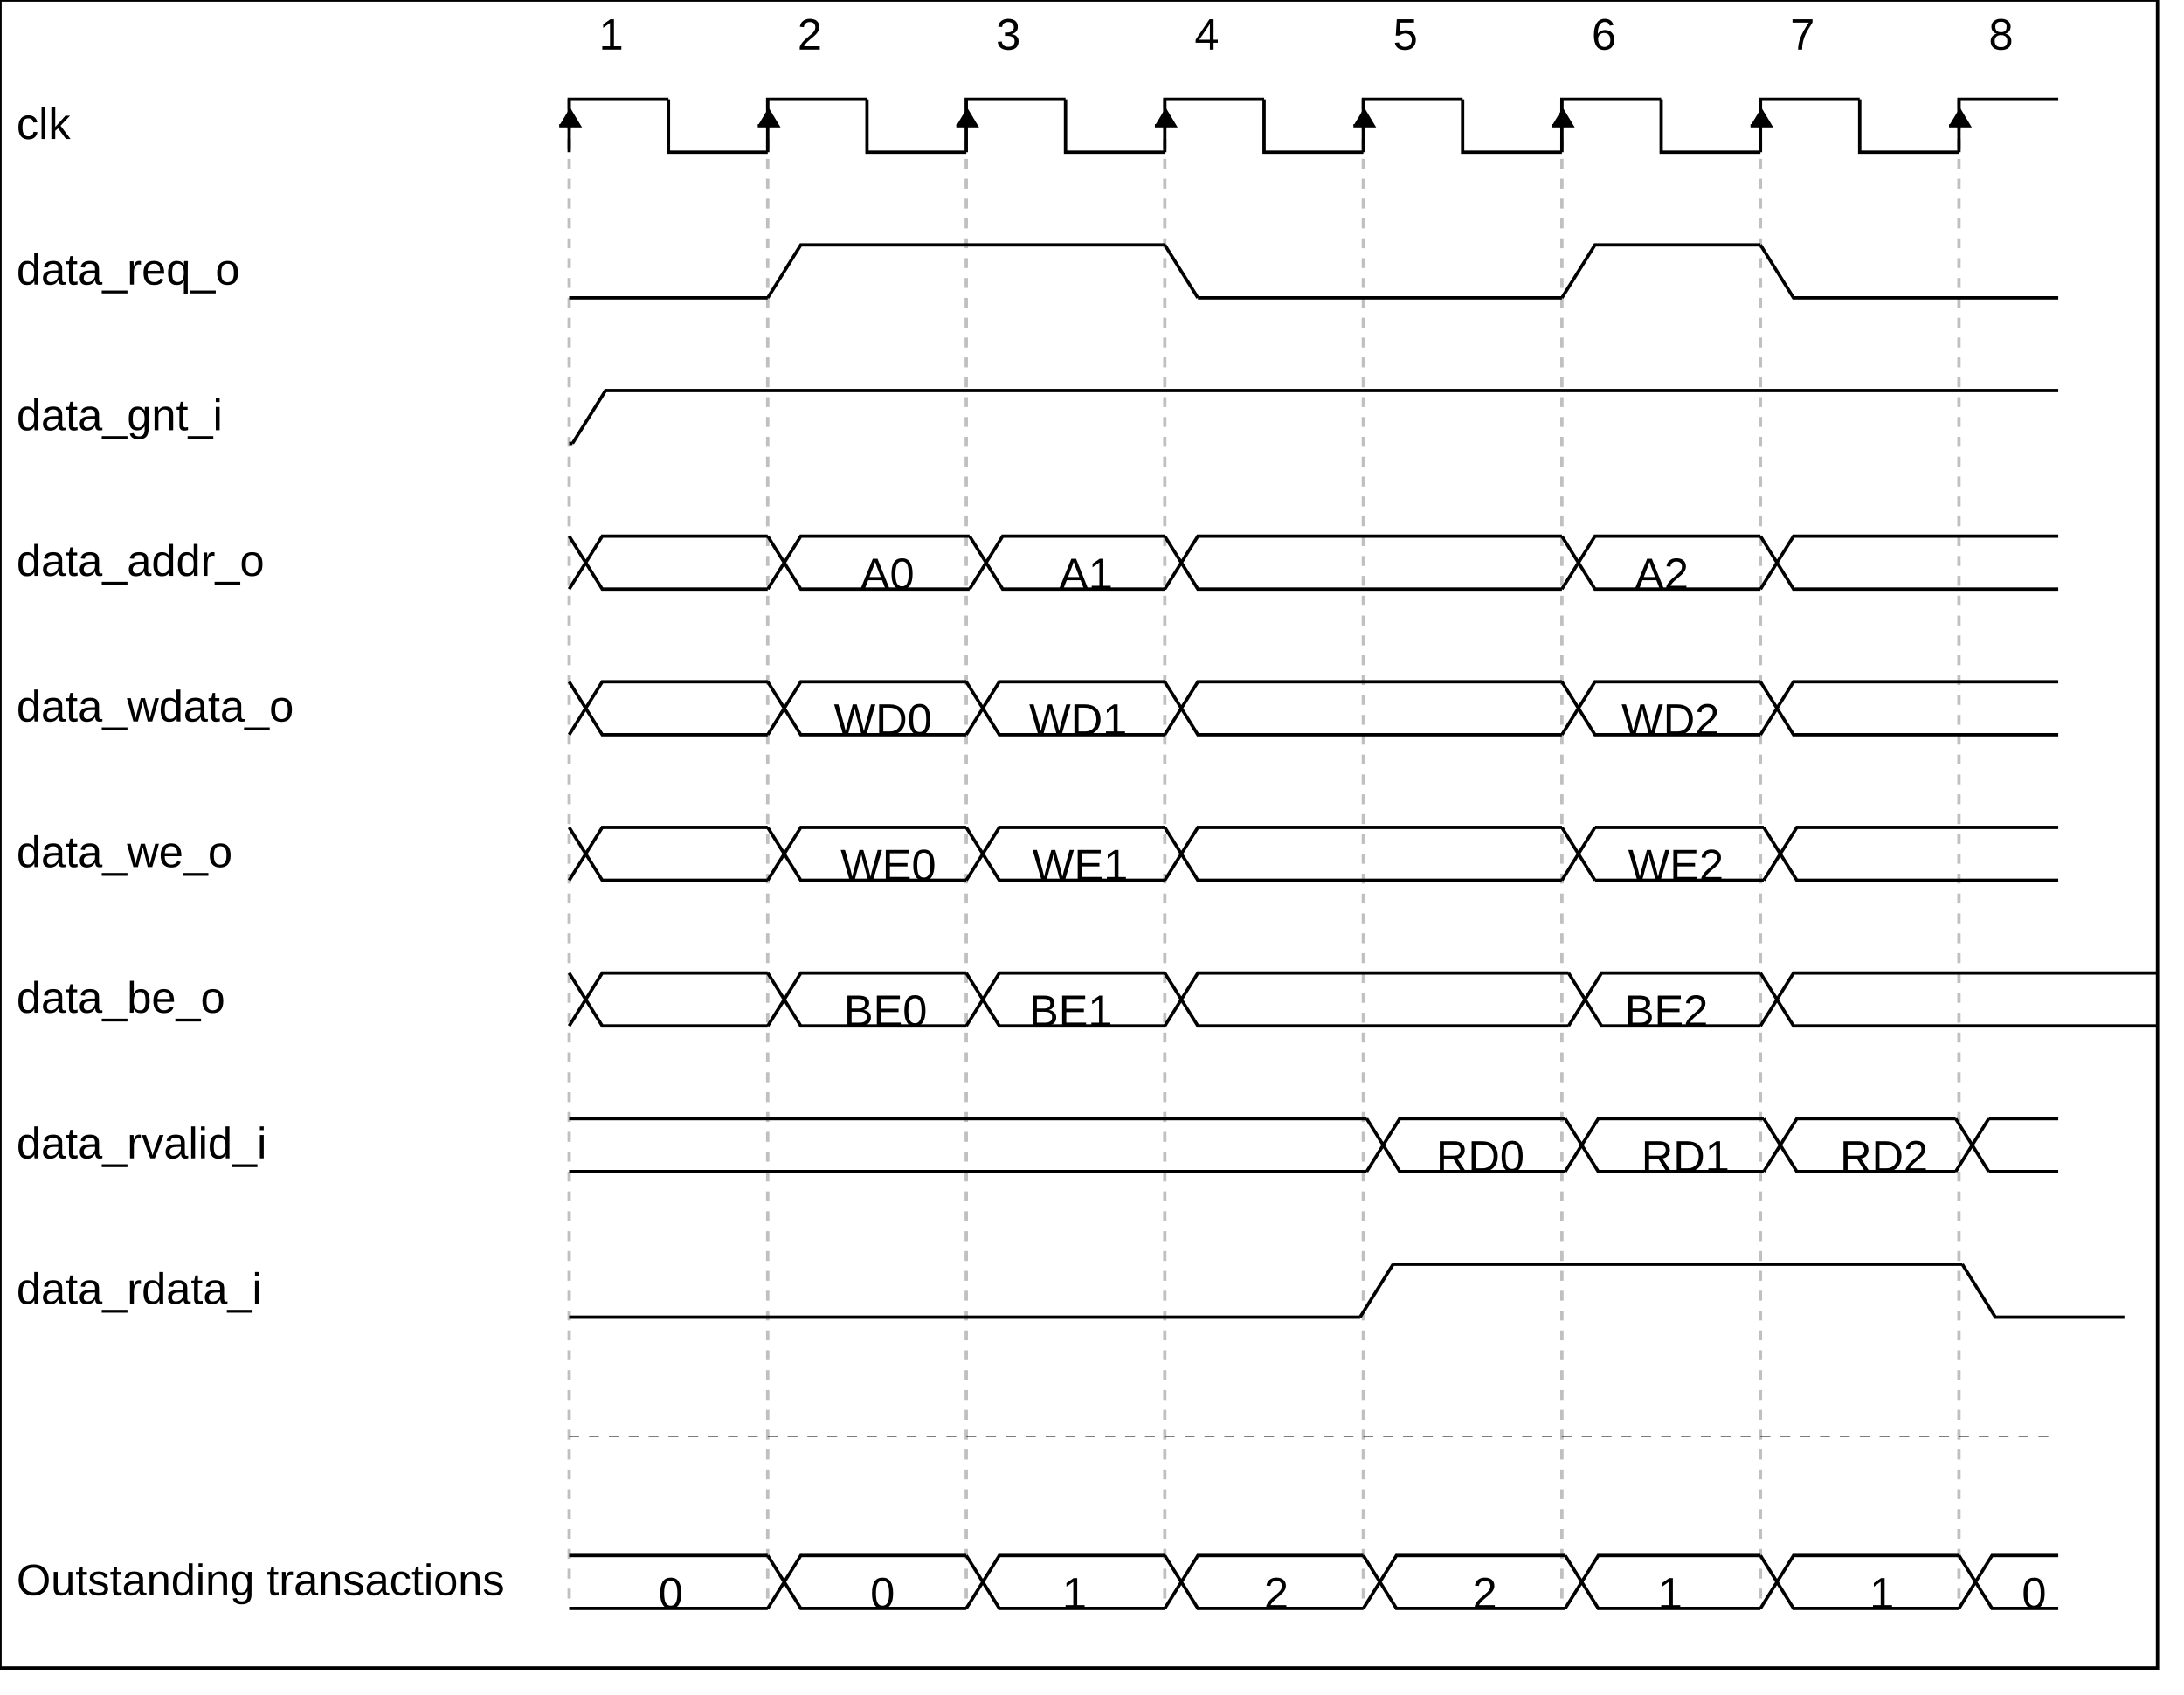
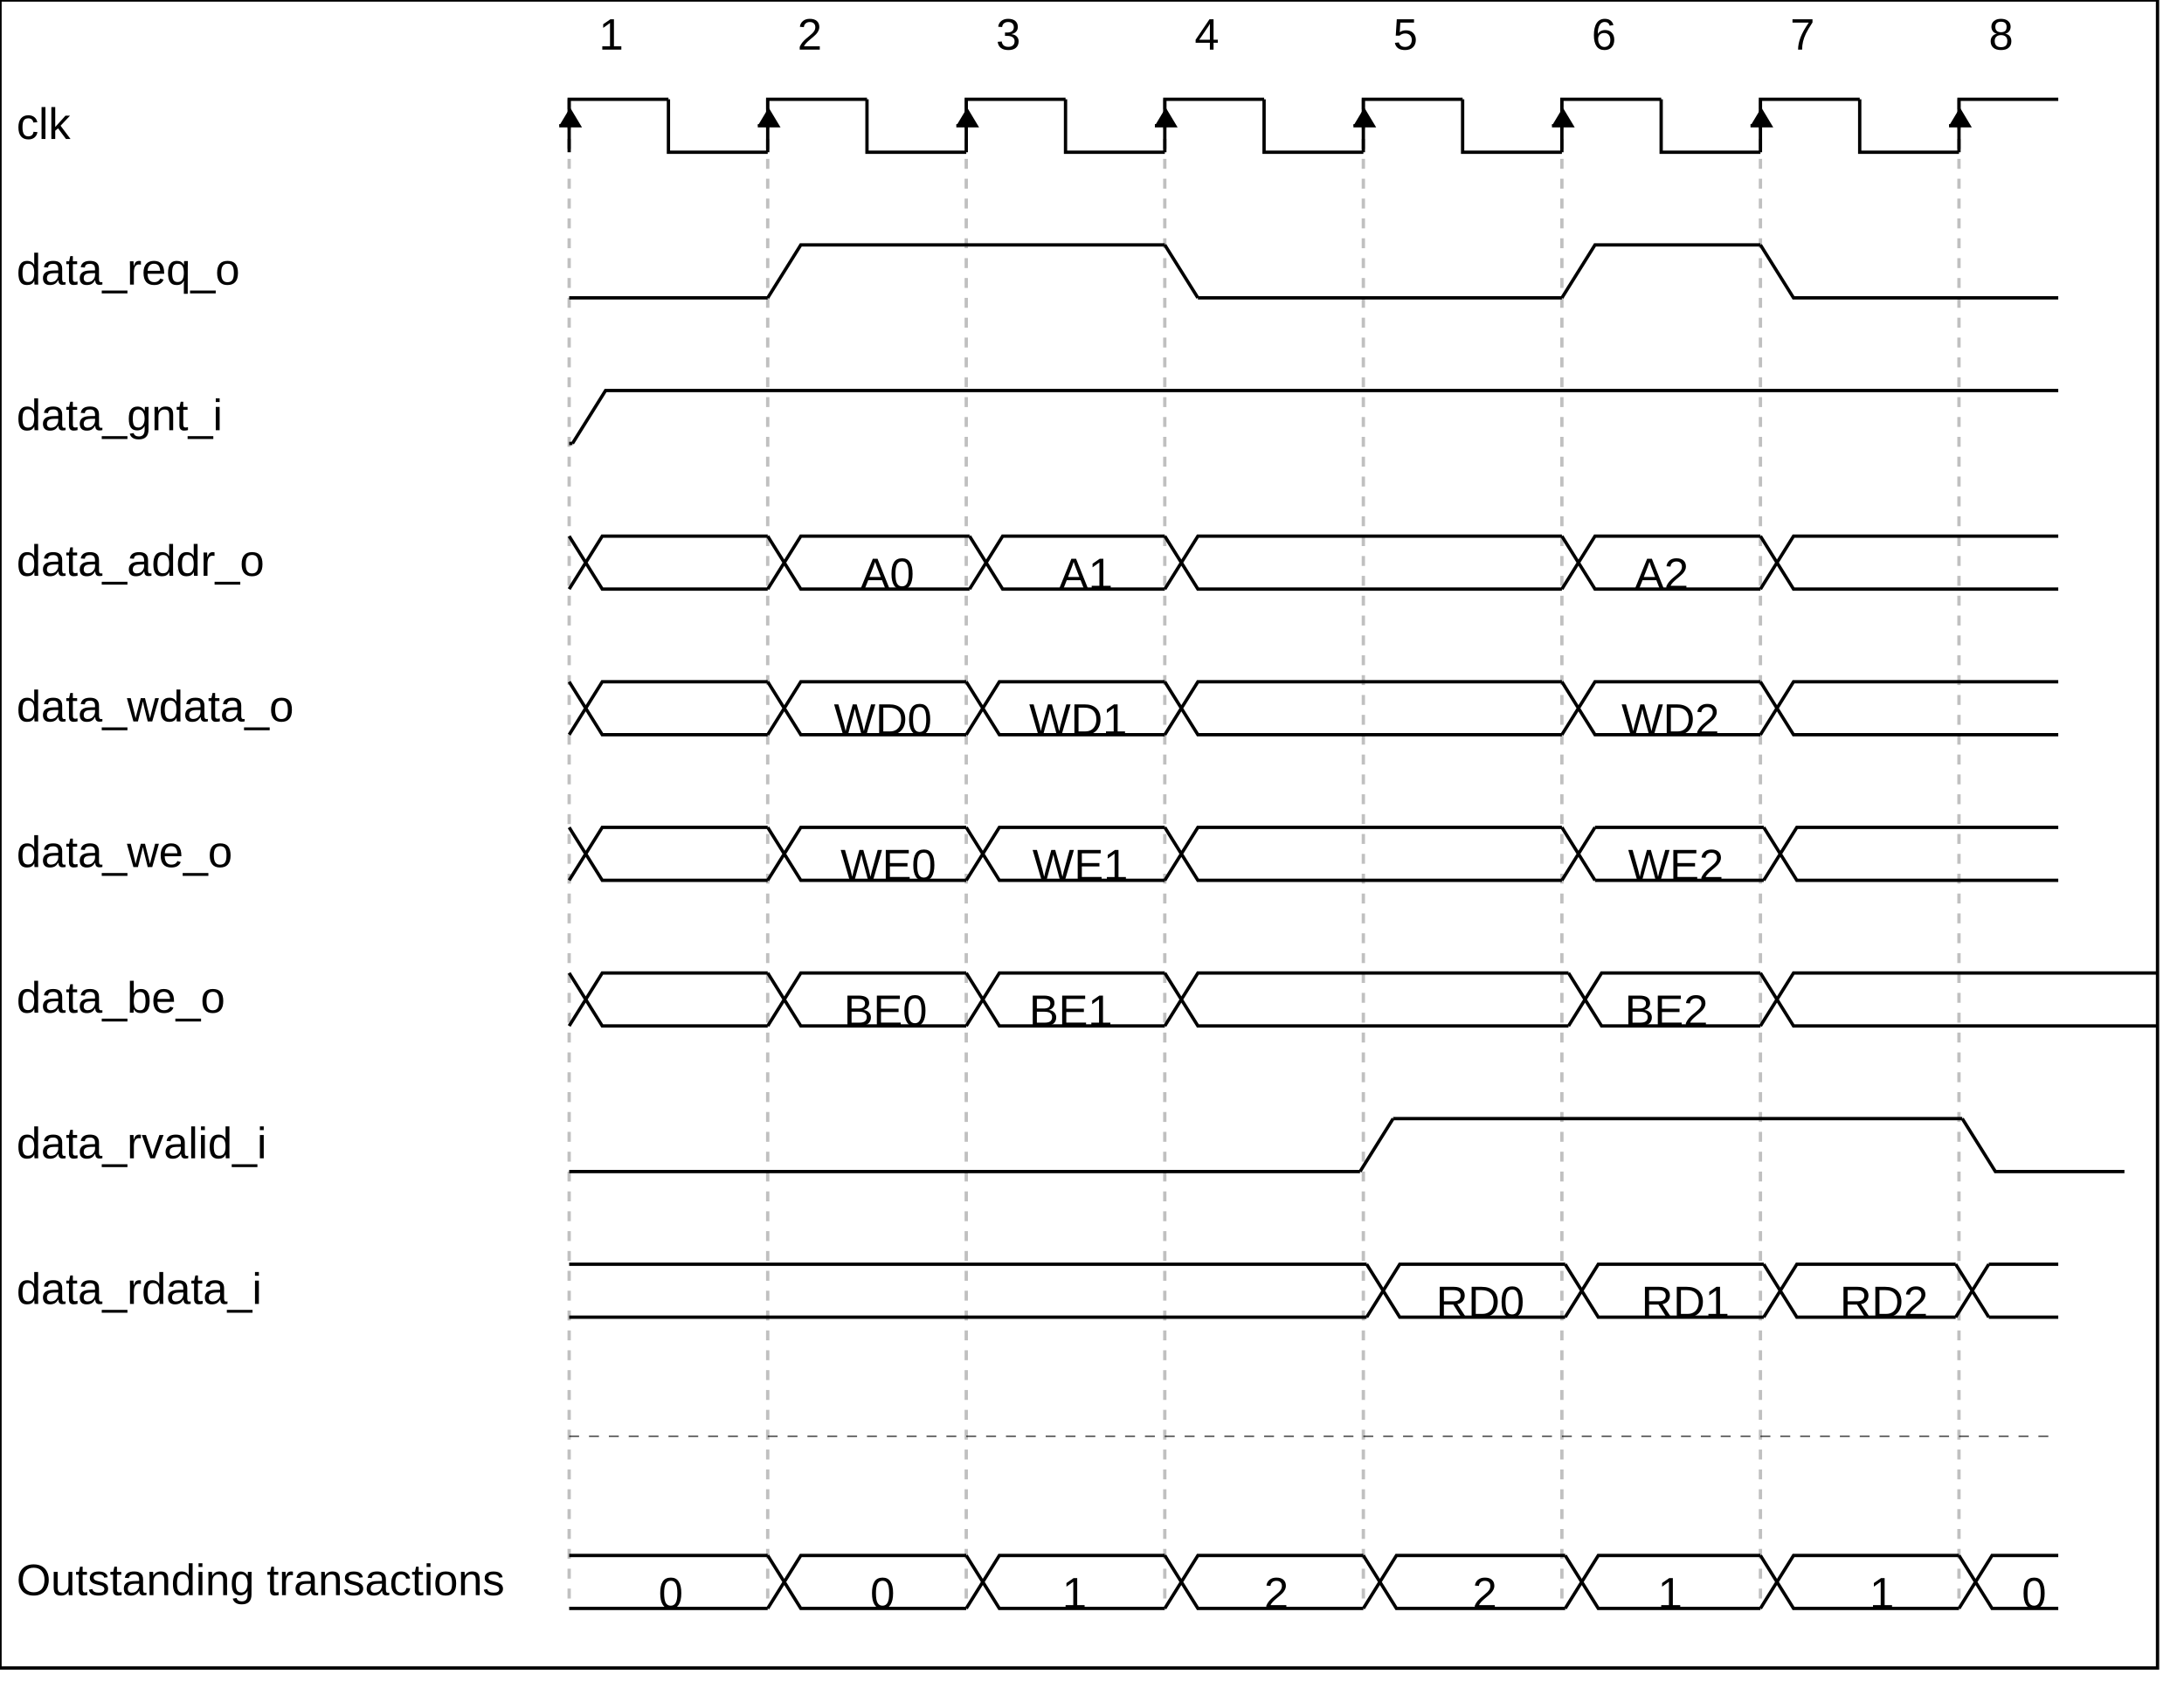
<svg xmlns="http://www.w3.org/2000/svg" version="1.0" width="660" height="512" id="svg2">
  <rect x="0" y="0" id="rect4" width="652" height="504" style="fill: none; stroke: black " />
  <text x="181" y="15" id="text6" style="font-size:10pt;font-style:normal;fill:#000000;stroke:none;font-family:Arial">
    <tspan x="181" y="15" id="tspan8"> 1 </tspan>
  </text>
  <text x="241" y="15" id="text10" style="font-size:10pt;font-style:normal;fill:#000000;stroke:none;font-family:Arial">
    <tspan x="241" y="15" id="tspan12"> 2 </tspan>
  </text>
  <text x="301" y="15" id="text14" style="font-size:10pt;font-style:normal;fill:#000000;stroke:none;font-family:Arial">
    <tspan x="301" y="15" id="tspan16"> 3 </tspan>
  </text>
  <text x="361" y="15" id="text18" style="font-size:10pt;font-style:normal;fill:#000000;stroke:none;font-family:Arial">
    <tspan x="361" y="15" id="tspan20"> 4 </tspan>
  </text>
  <text x="421" y="15" id="text22" style="font-size:10pt;font-style:normal;fill:#000000;stroke:none;font-family:Arial">
    <tspan x="421" y="15" id="tspan24"> 5 </tspan>
  </text>
  <text x="481" y="15" id="text26" style="font-size:10pt;font-style:normal;fill:#000000;stroke:none;font-family:Arial">
    <tspan x="481" y="15" id="tspan28"> 6 </tspan>
  </text>
  <text x="541" y="15" id="text30" style="font-size:10pt;font-style:normal;fill:#000000;stroke:none;font-family:Arial">
    <tspan x="541" y="15" id="tspan32"> 7 </tspan>
  </text>
  <text x="601" y="15" id="text34" style="font-size:10pt;font-style:normal;fill:#000000;stroke:none;font-family:Arial">
    <tspan x="601" y="15" id="tspan36"> 8 </tspan>
  </text>
  <line x1="172" y1="30" x2="172" y2="46" style="fill:none;stroke:#C0C0C0;stroke-width:1;stroke-dasharray:3, 3" id="line38" />
  <line x1="232" y1="30" x2="232" y2="46" style="fill:none;stroke:#C0C0C0;stroke-width:1;stroke-dasharray:3, 3" id="line40" />
  <line x1="292" y1="30" x2="292" y2="46" style="fill:none;stroke:#C0C0C0;stroke-width:1;stroke-dasharray:3, 3" id="line42" />
  <line x1="352" y1="30" x2="352" y2="46" style="fill:none;stroke:#C0C0C0;stroke-width:1;stroke-dasharray:3, 3" id="line44" />
  <line x1="412" y1="30" x2="412" y2="46" style="fill:none;stroke:#C0C0C0;stroke-width:1;stroke-dasharray:3, 3" id="line46" />
  <line x1="472" y1="30" x2="472" y2="46" style="fill:none;stroke:#C0C0C0;stroke-width:1;stroke-dasharray:3, 3" id="line48" />
  <line x1="532" y1="30" x2="532" y2="46" style="fill:none;stroke:#C0C0C0;stroke-width:1;stroke-dasharray:3, 3" id="line50" />
  <line x1="592" y1="30" x2="592" y2="46" style="fill:none;stroke:#C0C0C0;stroke-width:1;stroke-dasharray:3, 3" id="line52" />
  <line x1="172" y1="30" x2="172" y2="486" style="fill:none;stroke:#C0C0C0;stroke-width:1;stroke-dasharray:3, 3" id="line54" />
  <line x1="232" y1="30" x2="232" y2="486" style="fill:none;stroke:#C0C0C0;stroke-width:1;stroke-dasharray:3, 3" id="line56" />
  <line x1="292" y1="30" x2="292" y2="486" style="fill:none;stroke:#C0C0C0;stroke-width:1;stroke-dasharray:3, 3" id="line58" />
  <line x1="352" y1="30" x2="352" y2="486" style="fill:none;stroke:#C0C0C0;stroke-width:1;stroke-dasharray:3, 3" id="line60" />
  <line x1="412" y1="30" x2="412" y2="486" style="fill:none;stroke:#C0C0C0;stroke-width:1;stroke-dasharray:3, 3" id="line62" />
  <line x1="472" y1="30" x2="472" y2="486" style="fill:none;stroke:#C0C0C0;stroke-width:1;stroke-dasharray:3, 3" id="line64" />
  <line x1="532" y1="30" x2="532" y2="486" style="fill:none;stroke:#C0C0C0;stroke-width:1;stroke-dasharray:3, 3" id="line66" />
  <line x1="592" y1="30" x2="592" y2="486" style="fill:none;stroke:#C0C0C0;stroke-width:1;stroke-dasharray:3, 3" id="line68" />
  <path d="M 172,30 M 172,46 M 172,46 L 172,46 M 172,46 L 172,30 L 202,30 M 202,30 L 202,46 L 232,46 M 232,46 L 232,30 L 262,30 M 262,30 L 262,46 L 292,46 M 292,46 L 292,30 L 322,30 M 322,30 L 322,46 L 352,46 M 352,46 L 352,30 L 382,30 M 382,30 L 382,46 L 412,46 M 412,46 L 412,30 L 442,30 M 442,30 L 442,46 L 472,46 M 472,46 L 472,30 L 502,30 M 502,30 L 502,46 L 532,46 M 532,46 L 532,30 L 562,30 M 562,30 L 562,46 L 592,46 M 592,46 L 592,30 L 622,30 " id="path70" style="fill:none;stroke:#000000;stroke-width:1" />
  <path d="M 172,74 M 172,90 M 172,90 L 202,90 M 202,90 L 232,90 M 232,90 L 232,90 M 232,90 L 242,74 L 262,74 M 262,74 L 292,74 M 292,74 L 352,74 M 352,74 L 362,90 M 362,90 L 382,90 M 382,90 L 412,90 M 412,90 L 442,90 M 442,90 L 472,90 M 472,90 L 482,74 L 502,74 M 502,74 L 532,74 M 532,74 L 542,90 L 562,90 M 562,90 L 592,90 M 592,90 L 622,90 " id="path72" style="fill:none;stroke:#000000;stroke-width:1" />
  <path d="M 172,118 M 172,134 M 172,134 L 173,134 M 173,134 L 183,118 L 202,118 M 202,118 L 232,118 M 232,118 L 262,118 M 262,118 L 292,118 M 292,118 L 322,118 M 322,118 L 352,118 M 352,118 L 382,118 M 382,118 L 412,118 M 412,118 L 442,118 M 442,118 L 472,118 M 472,118 L 502,118 M 502,118 L 532,118 M 532,118 L 562,118 M 562,118 L 592,118 M 592,118 L 622,118 " id="path74" style="fill:none;stroke:#000000;stroke-width:1" />
  <path d="M 172,162 M 172,170 M 172,170 M 172,170 M 172,162 L 182,178 L 202,178 M 172,178 L 182,162 L 202,162 M 202,162 M 202,162 L 232,162 M 202,178 L 232,178 M 232,178 M 232,162 L 242,178 L 262,178 M 232,178 L 242,162 L 262,162 M 262,162 M 262,162 L 293,162 M 262,178 L 293,178 M 293,178 M 293,162 L 303,178 L 322,178 M 293,178 L 303,162 L 322,162 M 322,162 M 322,162 L 352,162 M 322,178 L 352,178 M 352,178 M 352,162 L 362,178 L 382,178 M 352,178 L 362,162 L 382,162 M 382,162 M 382,162 L 412,162 M 382,178 L 412,178 M 412,178 M 412,162 L 442,162 M 412,178 L 442,178 M 442,178 M 442,162 L 472,162 M 442,178 L 472,178 M 472,178 M 472,162 L 482,178 L 502,178 M 472,178 L 482,162 L 502,162 M 502,162 M 502,162 L 532,162 M 502,178 L 532,178 M 532,178 M 532,162 L 542,178 L 562,178 M 532,178 L 542,162 L 562,162 M 562,162 M 562,162 L 592,162 M 562,178 L 592,178 M 592,178 M 592,162 L 622,162 M 592,178 L 622,178 " id="path76" style="fill:none;stroke:#000000;stroke-width:1" />
  <path d="M 172,206 M 172,214 M 172,214 M 172,214 M 172,206 L 182,222 L 202,222 M 172,222 L 182,206 L 202,206 M 202,206 M 202,206 L 232,206 M 202,222 L 232,222 M 232,222 M 232,206 L 242,222 L 262,222 M 232,222 L 242,206 L 262,206 M 262,206 M 262,206 L 292,206 M 262,222 L 292,222 M 292,222 M 292,206 L 302,222 L 322,222 M 292,222 L 302,206 L 322,206 M 322,206 M 322,206 L 352,206 M 322,222 L 352,222 M 352,222 M 352,206 L 362,222 L 382,222 M 352,222 L 362,206 L 382,206 M 382,206 M 382,206 L 412,206 M 382,222 L 412,222 M 412,222 M 412,206 L 442,206 M 412,222 L 442,222 M 442,222 M 442,206 L 472,206 M 442,222 L 472,222 M 472,222 M 472,206 L 482,222 L 502,222 M 472,222 L 482,206 L 502,206 M 502,206 M 502,206 L 532,206 M 502,222 L 532,222 M 532,222 M 532,206 L 542,222 L 562,222 M 532,222 L 542,206 L 562,206 M 562,206 M 562,206 L 592,206 M 562,222 L 592,222 M 592,222 M 592,206 L 622,206 M 592,222 L 622,222 " id="path78" style="fill:none;stroke:#000000;stroke-width:1" />
  <path d="M 172,250 M 172,258 M 172,258 M 172,258 M 172,250 L 182,266 L 202,266 M 172,266 L 182,250 L 202,250 M 202,250 M 202,250 L 232,250 M 202,266 L 232,266 M 232,266 M 232,250 L 242,266 L 262,266 M 232,266 L 242,250 L 262,250 M 262,250 M 262,250 L 292,250 M 262,266 L 292,266 M 292,266 M 292,250 L 302,266 L 322,266 M 292,266 L 302,250 L 322,250 M 322,250 M 322,250 L 352,250 M 322,266 L 352,266 M 352,266 M 352,250 L 362,266 L 382,266 M 352,266 L 362,250 L 382,250 M 382,250 M 382,250 L 412,250 M 382,266 L 412,266 M 412,266 M 412,250 L 472,250 M 412,266 L 472,266 M 472,266 M 472,250 L 482,266 M 472,266 L 482,250 M 482,250 M 482,250 L 502,250 M 482,266 L 502,266 M 502,266 M 502,250 L 533,250 M 502,266 L 533,266 M 533,266 M 533,250 L 543,266 L 562,266 M 533,266 L 543,250 L 562,250 M 562,250 M 562,250 L 592,250 M 562,266 L 592,266 M 592,266 M 592,250 L 622,250 M 592,266 L 622,266 " id="path80" style="fill:none;stroke:#000000;stroke-width:1" />
  <path d="M 172,294 M 172,302 M 172,302 M 172,302 M 172,294 L 182,310 L 202,310 M 172,310 L 182,294 L 202,294 M 202,294 M 202,294 L 232,294 M 202,310 L 232,310 M 232,310 M 232,294 L 242,310 L 262,310 M 232,310 L 242,294 L 262,294 M 262,294 M 262,294 L 292,294 M 262,310 L 292,310 M 292,310 M 292,294 L 302,310 L 322,310 M 292,310 L 302,294 L 322,294 M 322,294 M 322,294 L 352,294 M 322,310 L 352,310 M 352,310 M 352,294 L 362,310 L 382,310 M 352,310 L 362,294 L 382,294 M 382,294 M 382,294 L 412,294 M 382,310 L 412,310 M 412,310 M 412,294 L 442,294 M 412,310 L 442,310 M 442,310 M 442,294 L 474,294 M 442,310 L 474,310 M 474,310 M 474,294 L 484,310 L 532,310 M 474,310 L 484,294 L 532,294 M 532,294 M 532,294 L 542,310 L 562,310 M 532,310 L 542,294 L 562,294 M 562,294 M 562,294 L 592,294 M 562,310 L 592,310 M 592,310 M 592,294 L 622,294 M 592,310 L 622,310 M 622,310 M 622,294 L 652,294 M 622,310 L 652,310 " id="path82" style="fill:none;stroke:#000000;stroke-width:1" />
-   <path d="M 172,338 M 172,346 M 172,346 M 172,346 M 172,338 L 202,338 M 172,354 L 202,354 M 202,354 M 202,338 L 232,338 M 202,354 L 232,354 M 232,354 M 232,338 L 292,338 M 232,354 L 292,354 M 292,354 M 292,338 M 292,354 M 292,354 M 292,338 L 351,338 M 292,354 L 351,354 M 351,354 M 351,338 L 352,338 M 351,354 L 352,354 M 352,354 M 352,338 L 382,338 M 352,354 L 382,354 M 382,354 M 382,338 L 413,338 M 382,354 L 413,354 M 413,354 M 413,338 L 423,354 L 442,354 M 413,354 L 423,338 L 442,338 M 442,338 M 442,338 L 473,338 M 442,354 L 473,354 M 473,354 M 473,338 L 483,354 L 502,354 M 473,354 L 483,338 L 502,338 M 502,338 M 502,338 L 533,338 M 502,354 L 533,354 M 533,354 M 533,338 L 543,354 L 591,354 M 533,354 L 543,338 L 591,338 M 591,338 M 591,338 L 601,354 M 591,354 L 601,338 M 601,338 M 601,338 L 622,338 M 601,354 L 622,354 " id="path84" style="fill:none;stroke:#000000;stroke-width:1" />
-   <path d="M 172,382 M 172,398 M 172,398 L 172,398 M 172,398 L 202,398 M 202,398 L 232,398 M 232,398 L 262,398 M 262,398 L 292,398 M 292,398 L 322,398 M 322,398 L 352,398 M 352,398 L 411,398 M 411,398 L 421,382 M 421,382 L 442,382 M 442,382 L 472,382 M 472,382 L 502,382 M 502,382 L 532,382 M 532,382 L 562,382 M 562,382 L 593,382 M 593,382 L 603,398 L 642,398 " id="path86" style="fill:none;stroke:#000000;stroke-width:1" />
+   <path d="M 172,338 M 172,354 M 172,354 L 172,354 M 172,354 L 202,354 M 202,354 L 232,354 M 232,354 L 262,354 M 262,354 L 292,354 M 292,354 L 322,354 M 322,354 L 352,354 M 352,354 L 411,354 M 411,354 L 421,338 M 421,338 L 442,338 M 442,338 L 472,338 M 472,338 L 502,338 M 502,338 L 532,338 M 532,338 L 562,338 M 562,338 L 593,338 M 593,338 L 603,354 L 642,354 " id="path84" style="fill:none;stroke:#000000;stroke-width:1" />
+   <path d="M 172,382 M 172,390 M 172,390 M 172,390 M 172,382 L 202,382 M 172,398 L 202,398 M 202,398 M 202,382 L 232,382 M 202,398 L 232,398 M 232,398 M 232,382 L 292,382 M 232,398 L 292,398 M 292,398 M 292,382 M 292,398 M 292,398 M 292,382 L 351,382 M 292,398 L 351,398 M 351,398 M 351,382 L 352,382 M 351,398 L 352,398 M 352,398 M 352,382 L 382,382 M 352,398 L 382,398 M 382,398 M 382,382 L 413,382 M 382,398 L 413,398 M 413,398 M 413,382 L 423,398 L 442,398 M 413,398 L 423,382 L 442,382 M 442,382 M 442,382 L 473,382 M 442,398 L 473,398 M 473,398 M 473,382 L 483,398 L 502,398 M 473,398 L 483,382 L 502,382 M 502,382 M 502,382 L 533,382 M 502,398 L 533,398 M 533,398 M 533,382 L 543,398 L 591,398 M 533,398 L 543,382 L 591,382 M 591,382 M 591,382 L 601,398 M 591,398 L 601,382 M 601,382 M 601,382 L 622,382 M 601,398 L 622,398 " id="path86" style="fill:none;stroke:#000000;stroke-width:1" />
  <line x1="172" y1="434" x2="622" y2="434" style="stroke:black; fill:none; stroke-width:0.3;stroke-dasharray:3 3;" />
  <path d="M 172,470 M 172,478 M 172,478 M 172,478 M 172,470 L 202,470 M 172,486 L 202,486 M 202,486 M 202,470 L 232,470 M 202,486 L 232,486 M 232,486 M 232,470 L 242,486 L 262,486 M 232,486 L 242,470 L 262,470 M 262,470 M 262,470 L 292,470 M 262,486 L 292,486 M 292,486 M 292,470 L 302,486 L 322,486 M 292,486 L 302,470 L 322,470 M 322,470 M 322,470 L 352,470 M 322,486 L 352,486 M 352,486 M 352,470 L 362,486 L 382,486 M 352,486 L 362,470 L 382,470 M 382,470 M 382,470 L 412,470 M 382,486 L 412,486 M 412,486 M 412,470 L 422,486 L 442,486 M 412,486 L 422,470 L 442,470 M 442,470 M 442,470 L 473,470 M 442,486 L 473,486 M 473,486 M 473,470 L 483,486 L 502,486 M 473,486 L 483,470 L 502,470 M 502,470 M 502,470 L 532,470 M 502,486 L 532,486 M 532,486 M 532,470 L 542,486 L 562,486 M 532,486 L 542,470 L 562,470 M 562,470 M 562,470 L 592,470 M 562,486 L 592,486 M 592,486 M 592,470 L 602,486 L 622,486 M 592,486 L 602,470 L 622,470 " id="path88" style="fill:none;stroke:#000000;stroke-width:1" />
  <path d="M 169,38 L 175,38 L 172,33 " id="path90" style="fill:#000000;stroke:#000000;stroke-width:1" />
  <path d="M 229,38 L 235,38 L 232,33 " id="path92" style="fill:#000000;stroke:#000000;stroke-width:1" />
  <path d="M 289,38 L 295,38 L 292,33 " id="path94" style="fill:#000000;stroke:#000000;stroke-width:1" />
  <path d="M 349,38 L 355,38 L 352,33 " id="path96" style="fill:#000000;stroke:#000000;stroke-width:1" />
  <path d="M 409,38 L 415,38 L 412,33 " id="path98" style="fill:#000000;stroke:#000000;stroke-width:1" />
  <path d="M 469,38 L 475,38 L 472,33 " id="path100" style="fill:#000000;stroke:#000000;stroke-width:1" />
  <path d="M 529,38 L 535,38 L 532,33 " id="path102" style="fill:#000000;stroke:#000000;stroke-width:1" />
  <path d="M 589,38 L 595,38 L 592,33 " id="path104" style="fill:#000000;stroke:#000000;stroke-width:1" />
  <text x="260" y="178" id="text106" style="font-size:10pt;font-style:normal;fill:rgb(0,0,0);stroke:none;font-family:Arial">
    <tspan x="260" y="178" id="tspan108">A0</tspan>
  </text>
  <text x="320" y="178" id="text110" style="font-size:10pt;font-style:normal;fill:rgb(0,0,0);stroke:none;font-family:Arial">
    <tspan x="320" y="178" id="tspan112">A1</tspan>
  </text>
  <text x="494" y="178" id="text114" style="font-size:10pt;font-style:normal;fill:rgb(0,0,0);stroke:none;font-family:Arial">
    <tspan x="494" y="178" id="tspan116">A2</tspan>
  </text>
  <text x="252" y="222" id="text118" style="font-size:10pt;font-style:normal;fill:rgb(0,0,0);stroke:none;font-family:Arial">
    <tspan x="252" y="222" id="tspan120">WD0</tspan>
  </text>
-   <text x="434" y="354" id="text122" style="font-size:10pt;font-style:normal;fill:rgb(0,0,0);stroke:none;font-family:Arial">
-     <tspan x="434" y="354" id="tspan124">RD0</tspan>
+   <text x="434" y="398" id="text122" style="font-size:10pt;font-style:normal;fill:rgb(0,0,0);stroke:none;font-family:Arial">
+     <tspan x="434" y="398" id="tspan124">RD0</tspan>
  </text>
-   <text x="496" y="354" id="text126" style="font-size:10pt;font-style:normal;fill:rgb(0,0,0);stroke:none;font-family:Arial">
-     <tspan x="496" y="354" id="tspan128">RD1</tspan>
+   <text x="496" y="398" id="text126" style="font-size:10pt;font-style:normal;fill:rgb(0,0,0);stroke:none;font-family:Arial">
+     <tspan x="496" y="398" id="tspan128">RD1</tspan>
  </text>
-   <text x="556" y="354" id="text130" style="font-size:10pt;font-style:normal;fill:rgb(0,0,0);stroke:none;font-family:Arial">
-     <tspan x="556" y="354" id="tspan132">RD2</tspan>
+   <text x="556" y="398" id="text130" style="font-size:10pt;font-style:normal;fill:rgb(0,0,0);stroke:none;font-family:Arial">
+     <tspan x="556" y="398" id="tspan132">RD2</tspan>
  </text>
  <text x="311" y="222" id="text134" style="font-size:10pt;font-style:normal;fill:rgb(0,0,0);stroke:none;font-family:Arial">
    <tspan x="311" y="222" id="tspan136">WD1</tspan>
  </text>
  <text x="254" y="266" id="text138" style="font-size:10pt;font-style:normal;fill:rgb(0,0,0);stroke:none;font-family:Arial">
    <tspan x="254" y="266" id="tspan140">WE0</tspan>
  </text>
  <text x="312" y="266" id="text142" style="font-size:10pt;font-style:normal;fill:rgb(0,0,0);stroke:none;font-family:Arial">
    <tspan x="312" y="266" id="tspan144">WE1</tspan>
  </text>
  <text x="255" y="310" id="text146" style="font-size:10pt;font-style:normal;fill:rgb(0,0,0);stroke:none;font-family:Arial">
    <tspan x="255" y="310" id="tspan148">BE0</tspan>
  </text>
  <text x="311" y="310" id="text150" style="font-size:10pt;font-style:normal;fill:rgb(0,0,0);stroke:none;font-family:Arial">
    <tspan x="311" y="310" id="tspan152">BE1</tspan>
  </text>
  <text x="490" y="222" id="text154" style="font-size:10pt;font-style:normal;fill:rgb(0,0,0);stroke:none;font-family:Arial">
    <tspan x="490" y="222" id="tspan156">WD2</tspan>
  </text>
  <text x="492" y="266" id="text158" style="font-size:10pt;font-style:normal;fill:rgb(0,0,0);stroke:none;font-family:Arial">
    <tspan x="492" y="266" id="tspan160">WE2</tspan>
  </text>
  <text x="491" y="310" id="text162" style="font-size:10pt;font-style:normal;fill:rgb(0,0,0);stroke:none;font-family:Arial">
    <tspan x="491" y="310" id="tspan164">BE2</tspan>
  </text>
  <text x="199" y="486" id="text166" style="font-size:10pt;font-style:normal;fill:rgb(0,0,0);stroke:none;font-family:Arial">
    <tspan x="199" y="486" id="tspan168">0</tspan>
  </text>
  <text x="263" y="486" id="text170" style="font-size:10pt;font-style:normal;fill:rgb(0,0,0);stroke:none;font-family:Arial">
    <tspan x="263" y="486" id="tspan172">0</tspan>
  </text>
  <text x="321" y="486" id="text174" style="font-size:10pt;font-style:normal;fill:rgb(0,0,0);stroke:none;font-family:Arial">
    <tspan x="321" y="486" id="tspan176">1</tspan>
  </text>
  <text x="382" y="486" id="text178" style="font-size:10pt;font-style:normal;fill:rgb(0,0,0);stroke:none;font-family:Arial">
    <tspan x="382" y="486" id="tspan180">2</tspan>
  </text>
  <text x="445" y="486" id="text182" style="font-size:10pt;font-style:normal;fill:rgb(0,0,0);stroke:none;font-family:Arial">
    <tspan x="445" y="486" id="tspan184">2</tspan>
  </text>
  <text x="501" y="486" id="text186" style="font-size:10pt;font-style:normal;fill:rgb(0,0,0);stroke:none;font-family:Arial">
    <tspan x="501" y="486" id="tspan188">1</tspan>
  </text>
  <text x="565" y="486" id="text190" style="font-size:10pt;font-style:normal;fill:rgb(0,0,0);stroke:none;font-family:Arial">
    <tspan x="565" y="486" id="tspan192">1</tspan>
  </text>
  <text x="611" y="486" id="text194" style="font-size:10pt;font-style:normal;fill:rgb(0,0,0);stroke:none;font-family:Arial">
    <tspan x="611" y="486" id="tspan196">0</tspan>
  </text>
  <text x="5" y="32" id="text198" style="font-size:10pt;font-style:normal;stroke:none;font-family:Arial">
    <tspan x="5" y="42" id="tspan200">clk</tspan>
  </text>
  <text x="5" y="86" id="text202" style="font-size:10pt;font-style:normal;stroke:none;font-family:Arial">
    <tspan x="5" y="86" id="tspan204">data_req_o</tspan>
  </text>
  <text x="5" y="130" id="text206" style="font-size:10pt;font-style:normal;stroke:none;font-family:Arial">
    <tspan x="5" y="130" id="tspan208">data_gnt_i</tspan>
  </text>
  <text x="5" y="174" id="text210" style="font-size:10pt;font-style:normal;stroke:none;font-family:Arial">
    <tspan x="5" y="174" id="tspan212">data_addr_o</tspan>
  </text>
  <text x="5" y="218" id="text214" style="font-size:10pt;font-style:normal;stroke:none;font-family:Arial">
    <tspan x="5" y="218" id="tspan216">data_wdata_o</tspan>
  </text>
  <text x="5" y="262" id="text218" style="font-size:10pt;font-style:normal;stroke:none;font-family:Arial">
    <tspan x="5" y="262" id="tspan220">data_we_o</tspan>
  </text>
  <text x="5" y="306" id="text222" style="font-size:10pt;font-style:normal;stroke:none;font-family:Arial">
    <tspan x="5" y="306" id="tspan224">data_be_o</tspan>
  </text>
  <text x="5" y="350" id="text226" style="font-size:10pt;font-style:normal;stroke:none;font-family:Arial">
    <tspan x="5" y="350" id="tspan228">data_rvalid_i</tspan>
  </text>
  <text x="5" y="394" id="text230" style="font-size:10pt;font-style:normal;stroke:none;font-family:Arial">
    <tspan x="5" y="394" id="tspan232">data_rdata_i</tspan>
  </text>
  <text x="5" y="482" id="text234" style="font-size:10pt;font-style:normal;stroke:none;font-family:Arial">
    <tspan x="5" y="482" id="tspan236">Outstanding transactions</tspan>
  </text>
</svg>
